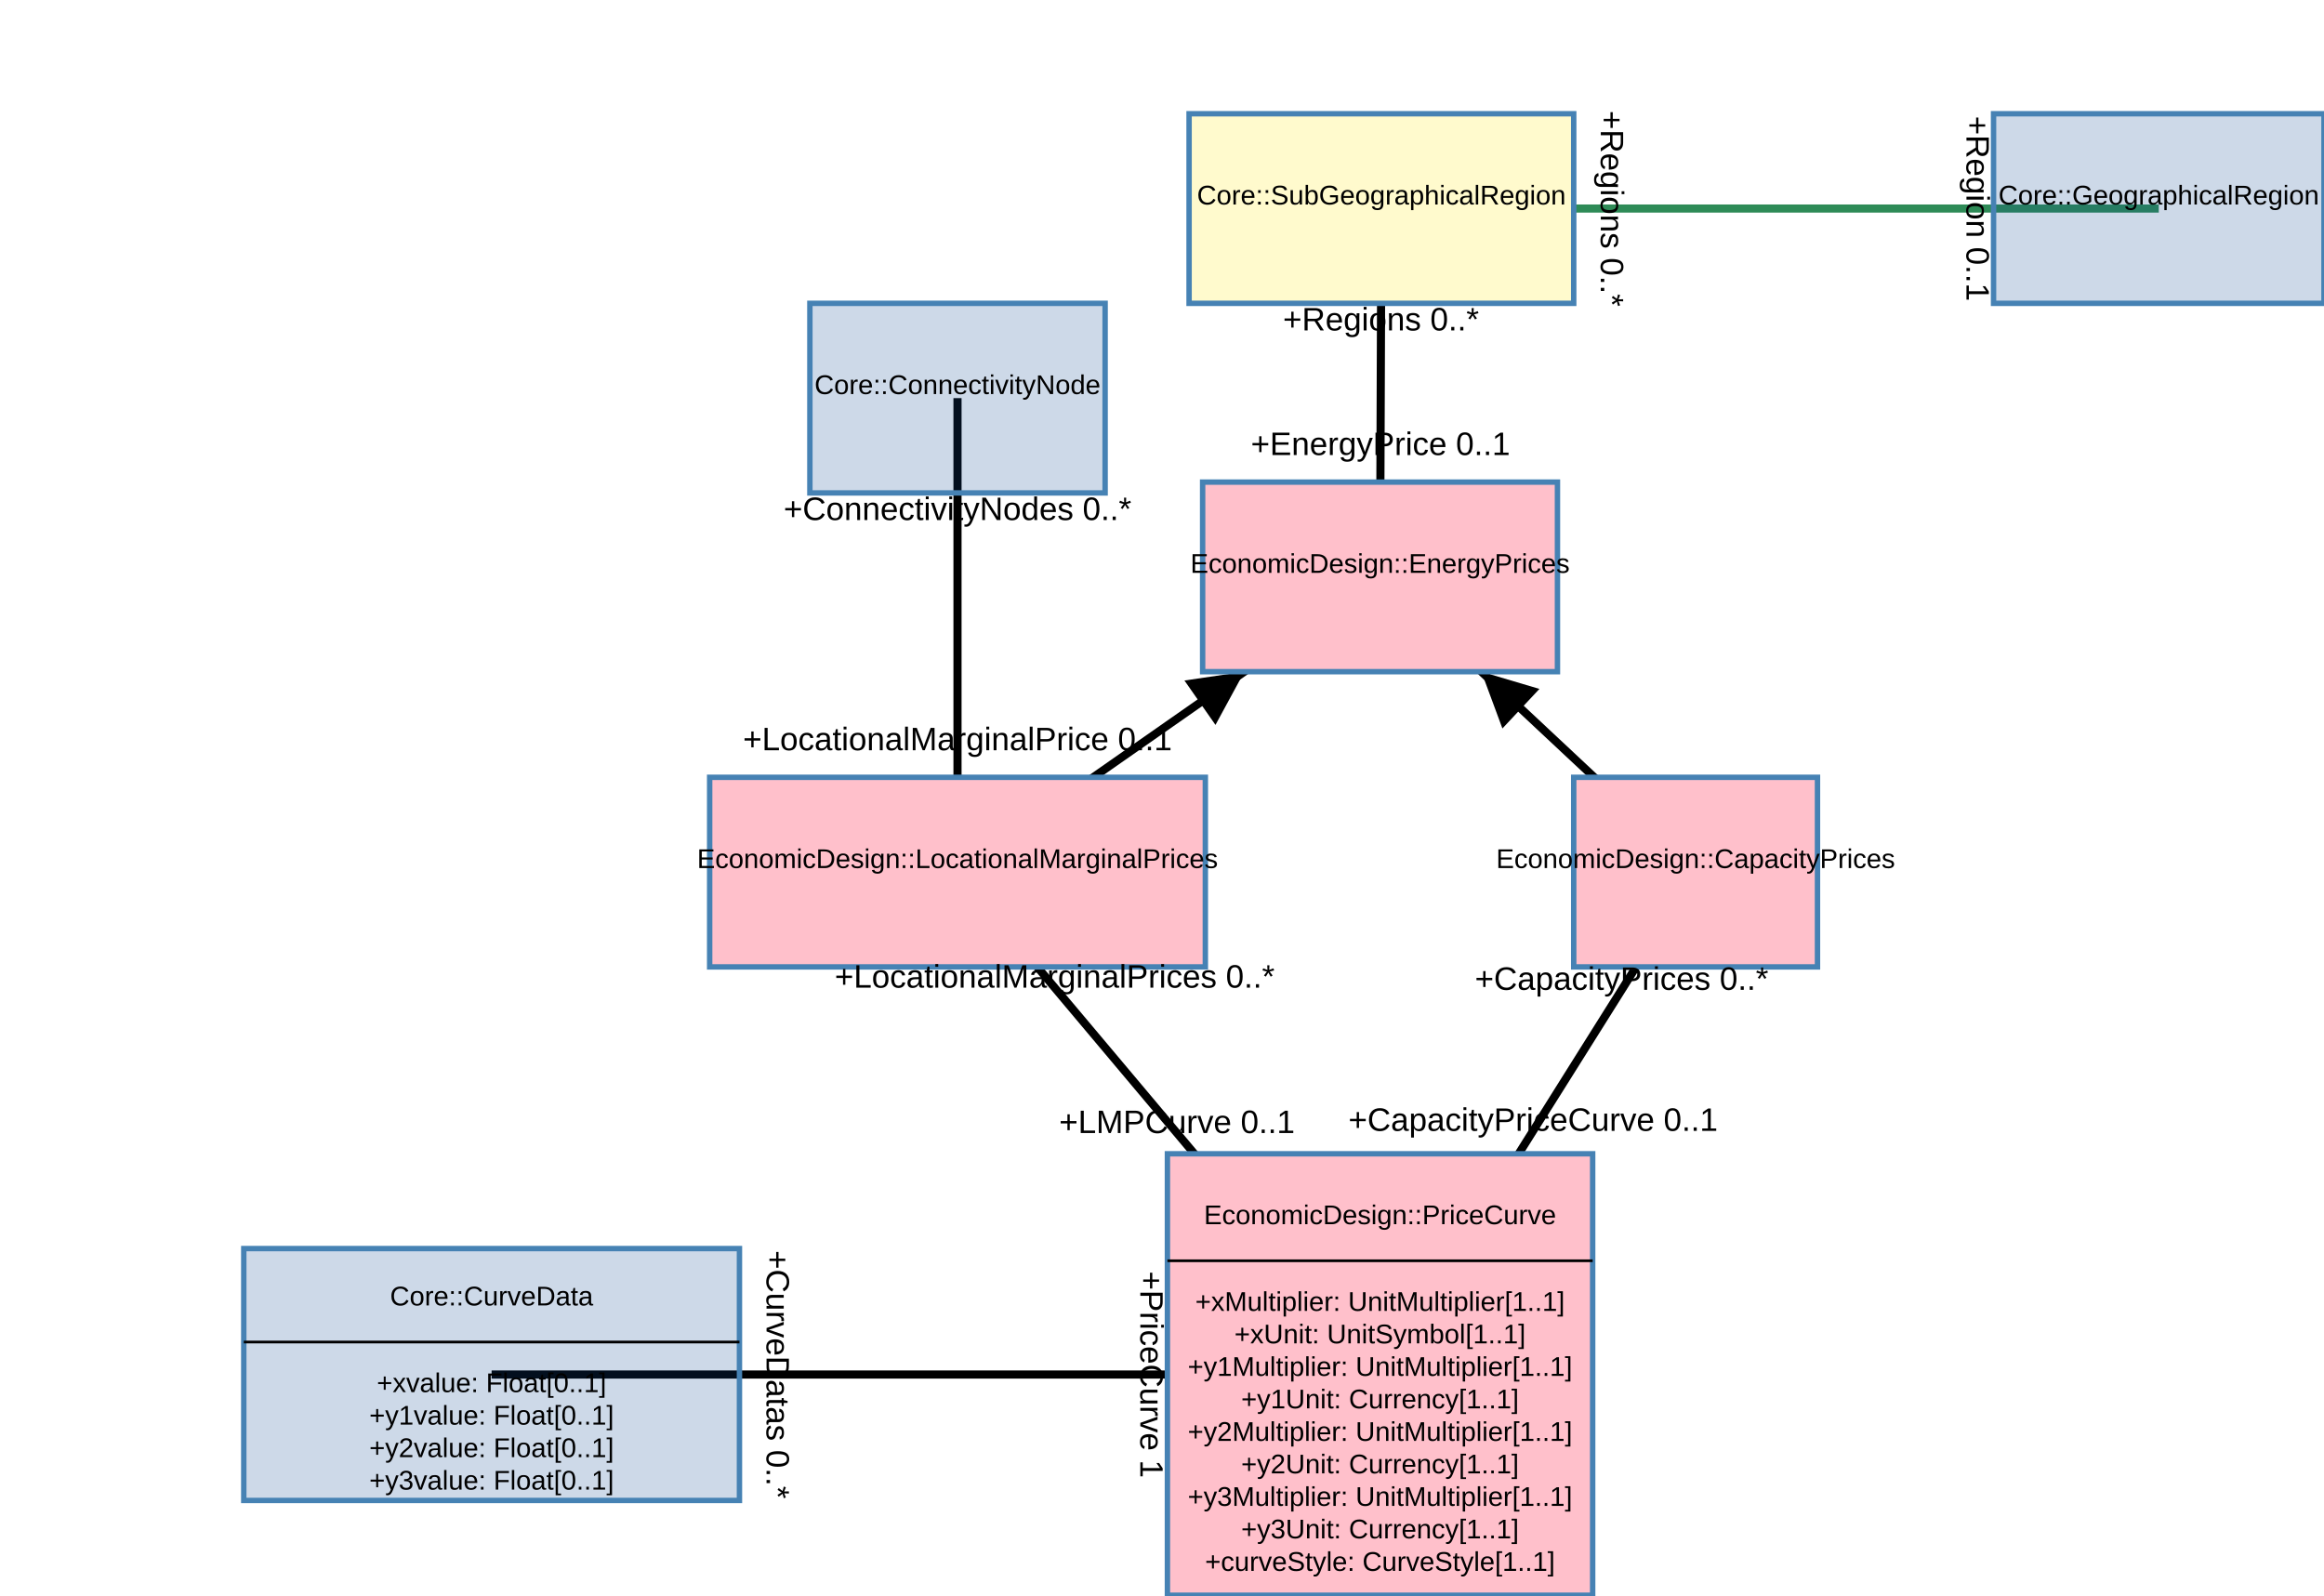
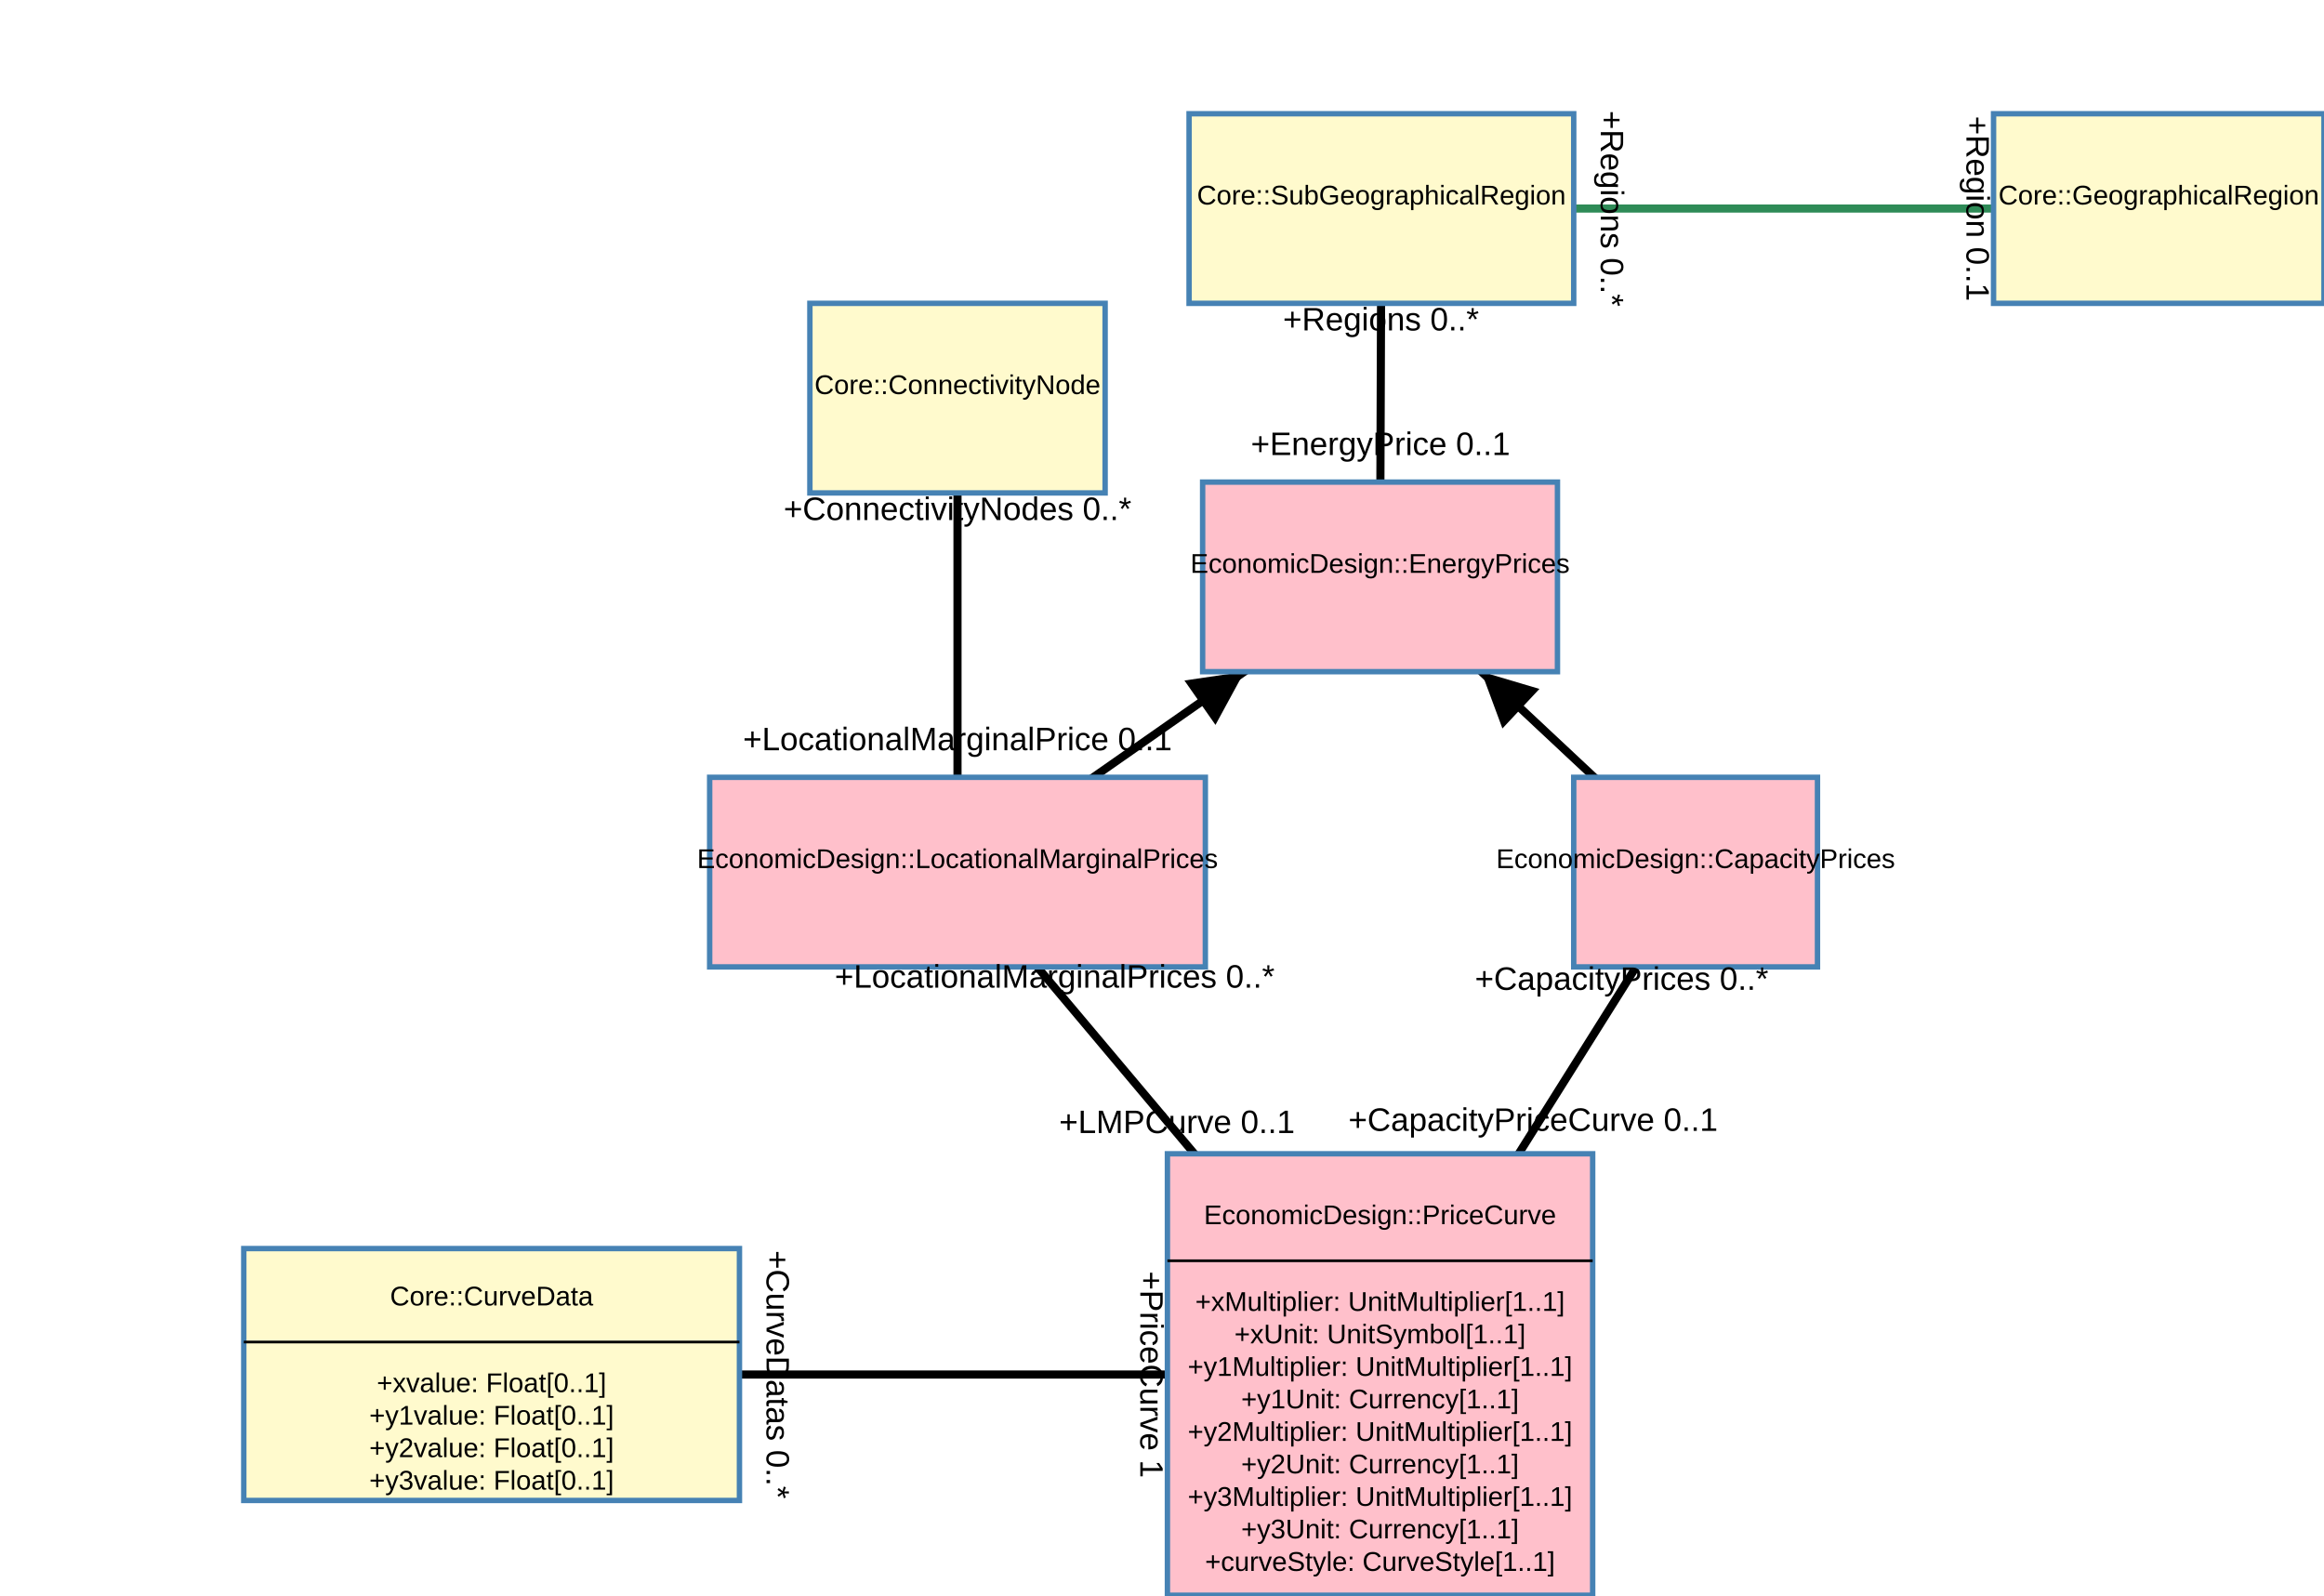
<svg xmlns="http://www.w3.org/2000/svg" width="858" height="589">
  <g class="zoom-group">
    <defs>
      <marker id="arrowhead" viewBox="-0 -5 10 10" refX="5" refY="0" orient="auto" markerWidth="10" markerHeight="10" xoverflow="visible">
        <path d="M 0,-5 L 10 ,0 L 0,5" fill="black" style="stroke: none;" />
      </marker>
    </defs>
    <line class="link" x1="353.5" y1="322" x2="509.5" y2="213" stroke="#000000" stroke-width="3" marker-end="url(#arrowhead)" />
    <line class="link" x1="626" y1="322" x2="509.5" y2="213" stroke="#000000" stroke-width="3" marker-end="url(#arrowhead)" />
    <line class="link" x1="509.5" y1="507.5" x2="626" y2="322" stroke="#000000" stroke-width="3" />
    <line class="link" x1="509.5" y1="507.5" x2="181.5" y2="507.5" stroke="#000000" stroke-width="3" />
    <line class="link" x1="353.5" y1="322" x2="509.5" y2="507.5" stroke="#000000" stroke-width="3" />
    <line class="link" x1="797" y1="77" x2="510" y2="77" stroke="#2e8b57" stroke-width="3" />
    <line class="link" x1="509.5" y1="213" x2="510" y2="77" stroke="#000000" stroke-width="3" />
    <line class="link" x1="353.5" y1="322" x2="353.5" y2="147" stroke="#000000" stroke-width="3" />
    <line class="arrow" x2="451.211" y2="253.728" x1="353.5" y1="322" stroke="#000000" stroke-width="2" marker-end="url(#arrowhead)" />
    <line class="arrow" x2="554.21" y2="254.832" x1="626" y1="322" stroke="#000000" stroke-width="2" marker-end="url(#arrowhead)" />
    <g class="draggable" transform="translate(736, 42)">
-       <rect class="box" width="122" height="70" style="fill: #13499135; stroke: steelblue; stroke-width: 2px; cursor: move;" />
+       <rect class="box" width="122" height="70" style="fill: #fffacd; stroke: steelblue; stroke-width: 2px; cursor: move;" />
      <text class="text" x="61" y="30" dy=".35em" text-anchor="middle" style="font-family: Arial, sans-serif; fill: black; font-size: 10px; pointer-events: none;">Core::GeographicalRegion</text>
    </g>
    <g class="draggable" transform="translate(444, 178)">
      <rect class="box" width="131" height="70" style="fill: #ffc0cb; stroke: steelblue; stroke-width: 2px; cursor: move;" />
      <text class="text" x="65.5" y="30" dy=".35em" text-anchor="middle" style="font-family: Arial, sans-serif; fill: black; font-size: 10px; pointer-events: none;">EconomicDesign::EnergyPrices</text>
    </g>
    <g class="draggable" transform="translate(581, 287)">
      <rect class="box" width="90" height="70" style="fill: #ffc0cb; stroke: steelblue; stroke-width: 2px; cursor: move;" />
      <text class="text" x="45" y="30" dy=".35em" text-anchor="middle" style="font-family: Arial, sans-serif; fill: black; font-size: 10px; pointer-events: none;">EconomicDesign::CapacityPrices</text>
    </g>
    <g class="draggable" transform="translate(431, 426)">
      <rect class="box" width="157" height="163" style="fill: #ffc0cb; stroke: steelblue; stroke-width: 2px; cursor: move;" />
      <text class="text" x="78.5" y="22.5" dy=".35em" text-anchor="middle" style="font-family: Arial, sans-serif; fill: black; font-size: 10px; pointer-events: none;">EconomicDesign::PriceCurve</text>
      <line x1="0" x2="157" y1="39.5" y2="39.5" stroke="black" stroke-width="1" />
      <text class="text" x="78.5" y="54.5" dy=".35em" text-anchor="middle" style="font-family: Arial, sans-serif; fill: black; font-size: 10px; pointer-events: none;">+xMultiplier: UnitMultiplier[1..1]</text>
      <text class="text" x="78.5" y="66.5" dy=".35em" text-anchor="middle" style="font-family: Arial, sans-serif; fill: black; font-size: 10px; pointer-events: none;">+xUnit: UnitSymbol[1..1]</text>
      <text class="text" x="78.5" y="78.5" dy=".35em" text-anchor="middle" style="font-family: Arial, sans-serif; fill: black; font-size: 10px; pointer-events: none;">+y1Multiplier: UnitMultiplier[1..1]</text>
      <text class="text" x="78.5" y="90.5" dy=".35em" text-anchor="middle" style="font-family: Arial, sans-serif; fill: black; font-size: 10px; pointer-events: none;">+y1Unit: Currency[1..1]</text>
      <text class="text" x="78.5" y="102.5" dy=".35em" text-anchor="middle" style="font-family: Arial, sans-serif; fill: black; font-size: 10px; pointer-events: none;">+y2Multiplier: UnitMultiplier[1..1]</text>
      <text class="text" x="78.5" y="114.5" dy=".35em" text-anchor="middle" style="font-family: Arial, sans-serif; fill: black; font-size: 10px; pointer-events: none;">+y2Unit: Currency[1..1]</text>
      <text class="text" x="78.5" y="126.5" dy=".35em" text-anchor="middle" style="font-family: Arial, sans-serif; fill: black; font-size: 10px; pointer-events: none;">+y3Multiplier: UnitMultiplier[1..1]</text>
      <text class="text" x="78.5" y="138.5" dy=".35em" text-anchor="middle" style="font-family: Arial, sans-serif; fill: black; font-size: 10px; pointer-events: none;">+y3Unit: Currency[1..1]</text>
      <text class="text" x="78.5" y="150.5" dy=".35em" text-anchor="middle" style="font-family: Arial, sans-serif; fill: black; font-size: 10px; pointer-events: none;">+curveStyle: CurveStyle[1..1]</text>
    </g>
    <g class="draggable" transform="translate(439, 42)">
      <rect class="box" width="142" height="70" style="fill: #fffacd; stroke: steelblue; stroke-width: 2px; cursor: move;" />
      <text class="text" x="71" y="30" dy=".35em" text-anchor="middle" style="font-family: Arial, sans-serif; fill: black; font-size: 10px; pointer-events: none;">Core::SubGeographicalRegion</text>
    </g>
    <g class="draggable" transform="translate(299, 112)">
-       <rect class="box" width="109" height="70" style="fill: #13499135; stroke: steelblue; stroke-width: 2px; cursor: move;" />
+       <rect class="box" width="109" height="70" style="fill: #fffacd; stroke: steelblue; stroke-width: 2px; cursor: move;" />
      <text class="text" x="54.5" y="30" dy=".35em" text-anchor="middle" style="font-family: Arial, sans-serif; fill: black; font-size: 10px; pointer-events: none;">Core::ConnectivityNode</text>
    </g>
    <g class="draggable" transform="translate(262, 287)">
      <rect class="box" width="183" height="70" style="fill: #ffc0cb; stroke: steelblue; stroke-width: 2px; cursor: move;" />
      <text class="text" x="91.5" y="30" dy=".35em" text-anchor="middle" style="font-family: Arial, sans-serif; fill: black; font-size: 10px; pointer-events: none;">EconomicDesign::LocationalMarginalPrices</text>
    </g>
    <g class="draggable" transform="translate(90, 461)">
-       <rect class="box" width="183" height="93" style="fill: #13499135; stroke: steelblue; stroke-width: 2px; cursor: move;" />
+       <rect class="box" width="183" height="93" style="fill: #fffacd; stroke: steelblue; stroke-width: 2px; cursor: move;" />
      <text class="text" x="91.5" y="17.5" dy=".35em" text-anchor="middle" style="font-family: Arial, sans-serif; fill: black; font-size: 10px; pointer-events: none;">Core::CurveData</text>
      <line x1="0" x2="183" y1="34.5" y2="34.5" stroke="black" stroke-width="1" />
      <text class="text" x="91.5" y="49.5" dy=".35em" text-anchor="middle" style="font-family: Arial, sans-serif; fill: black; font-size: 10px; pointer-events: none;">+xvalue: Float[0..1]</text>
      <text class="text" x="91.5" y="61.5" dy=".35em" text-anchor="middle" style="font-family: Arial, sans-serif; fill: black; font-size: 10px; pointer-events: none;">+y1value: Float[0..1]</text>
      <text class="text" x="91.5" y="73.5" dy=".35em" text-anchor="middle" style="font-family: Arial, sans-serif; fill: black; font-size: 10px; pointer-events: none;">+y2value: Float[0..1]</text>
      <text class="text" x="91.5" y="85.5" dy=".35em" text-anchor="middle" style="font-family: Arial, sans-serif; fill: black; font-size: 10px; pointer-events: none;">+y3value: Float[0..1]</text>
    </g>
    <text class="link-text-start" x="411.789" y="281.272" transform="rotate(90, 411.789, 281.2724)" text-anchor="middle" style="font-family: Arial, sans-serif; font-size: 12px; fill: black;" />
    <text class="link-text-start" x="581.29" y="280.168" transform="rotate(90, 581.2895, 280.1679)" text-anchor="middle" style="font-family: Arial, sans-serif; font-size: 12px; fill: black;" />
    <text class="link-text-start" x="566.003" y="417.532" transform="rotate(0, 566.0031, 417.5316)" text-anchor="middle" style="font-family: Arial, sans-serif; font-size: 12px; fill: black;">+CapacityPriceCurve 0..1</text>
    <text class="link-text-start" x="421" y="507.5" transform="rotate(90, 421, 507.5)" text-anchor="middle" style="font-family: Arial, sans-serif; font-size: 12px; fill: black;">+PriceCurve 1</text>
    <text class="link-text-start" x="389.37" y="364.653" transform="rotate(0, 389.3702, 364.6534)" text-anchor="middle" style="font-family: Arial, sans-serif; font-size: 12px; fill: black;">+LocationalMarginalPrices 0..*</text>
    <text class="link-text-start" x="726" y="77" transform="rotate(90, 726, 77)" text-anchor="middle" style="font-family: Arial, sans-serif; font-size: 12px; fill: black;">+Region 0..1</text>
    <text class="link-text-start" x="509.665" y="168" transform="rotate(0, 509.6654, 168.0001)" text-anchor="middle" style="font-family: Arial, sans-serif; font-size: 12px; fill: black;">+EnergyPrice 0..1</text>
    <text class="link-text-start" x="353.5" y="277" transform="rotate(0, 353.5, 277)" text-anchor="middle" style="font-family: Arial, sans-serif; font-size: 12px; fill: black;">+LocationalMarginalPrice 0..1</text>
    <text class="link-text-end" x="451.211" y="253.728" transform="rotate(90, 451.211, 253.7276)" text-anchor="middle" style="font-family: Arial, sans-serif; font-size: 12px; fill: black;" />
    <text class="link-text-end" x="554.21" y="254.832" transform="rotate(90, 554.2105, 254.8321)" text-anchor="middle" style="font-family: Arial, sans-serif; font-size: 12px; fill: black;" />
    <text class="link-text-end" x="598.7" y="365.468" transform="rotate(0, 598.7004, 365.4684)" text-anchor="middle" style="font-family: Arial, sans-serif; font-size: 12px; fill: black;">+CapacityPrices 0..*</text>
    <text class="link-text-end" x="283" y="507.5" transform="rotate(90, 283, 507.5)" text-anchor="middle" style="font-family: Arial, sans-serif; font-size: 12px; fill: black;">+CurveDatas 0..*</text>
    <text class="link-text-end" x="434.525" y="418.347" transform="rotate(0, 434.5246, 418.3466)" text-anchor="middle" style="font-family: Arial, sans-serif; font-size: 12px; fill: black;">+LMPCurve 0..1</text>
    <text class="link-text-end" x="591" y="77" transform="rotate(90, 591, 77)" text-anchor="middle" style="font-family: Arial, sans-serif; font-size: 12px; fill: black;">+Regions 0..*</text>
    <text class="link-text-end" x="509.835" y="122" transform="rotate(0, 509.8346, 121.9999)" text-anchor="middle" style="font-family: Arial, sans-serif; font-size: 12px; fill: black;">+Regions 0..*</text>
    <text class="link-text-end" x="353.5" y="192" transform="rotate(0, 353.5, 192)" text-anchor="middle" style="font-family: Arial, sans-serif; font-size: 12px; fill: black;">+ConnectivityNodes 0..*</text>
  </g>
</svg>
